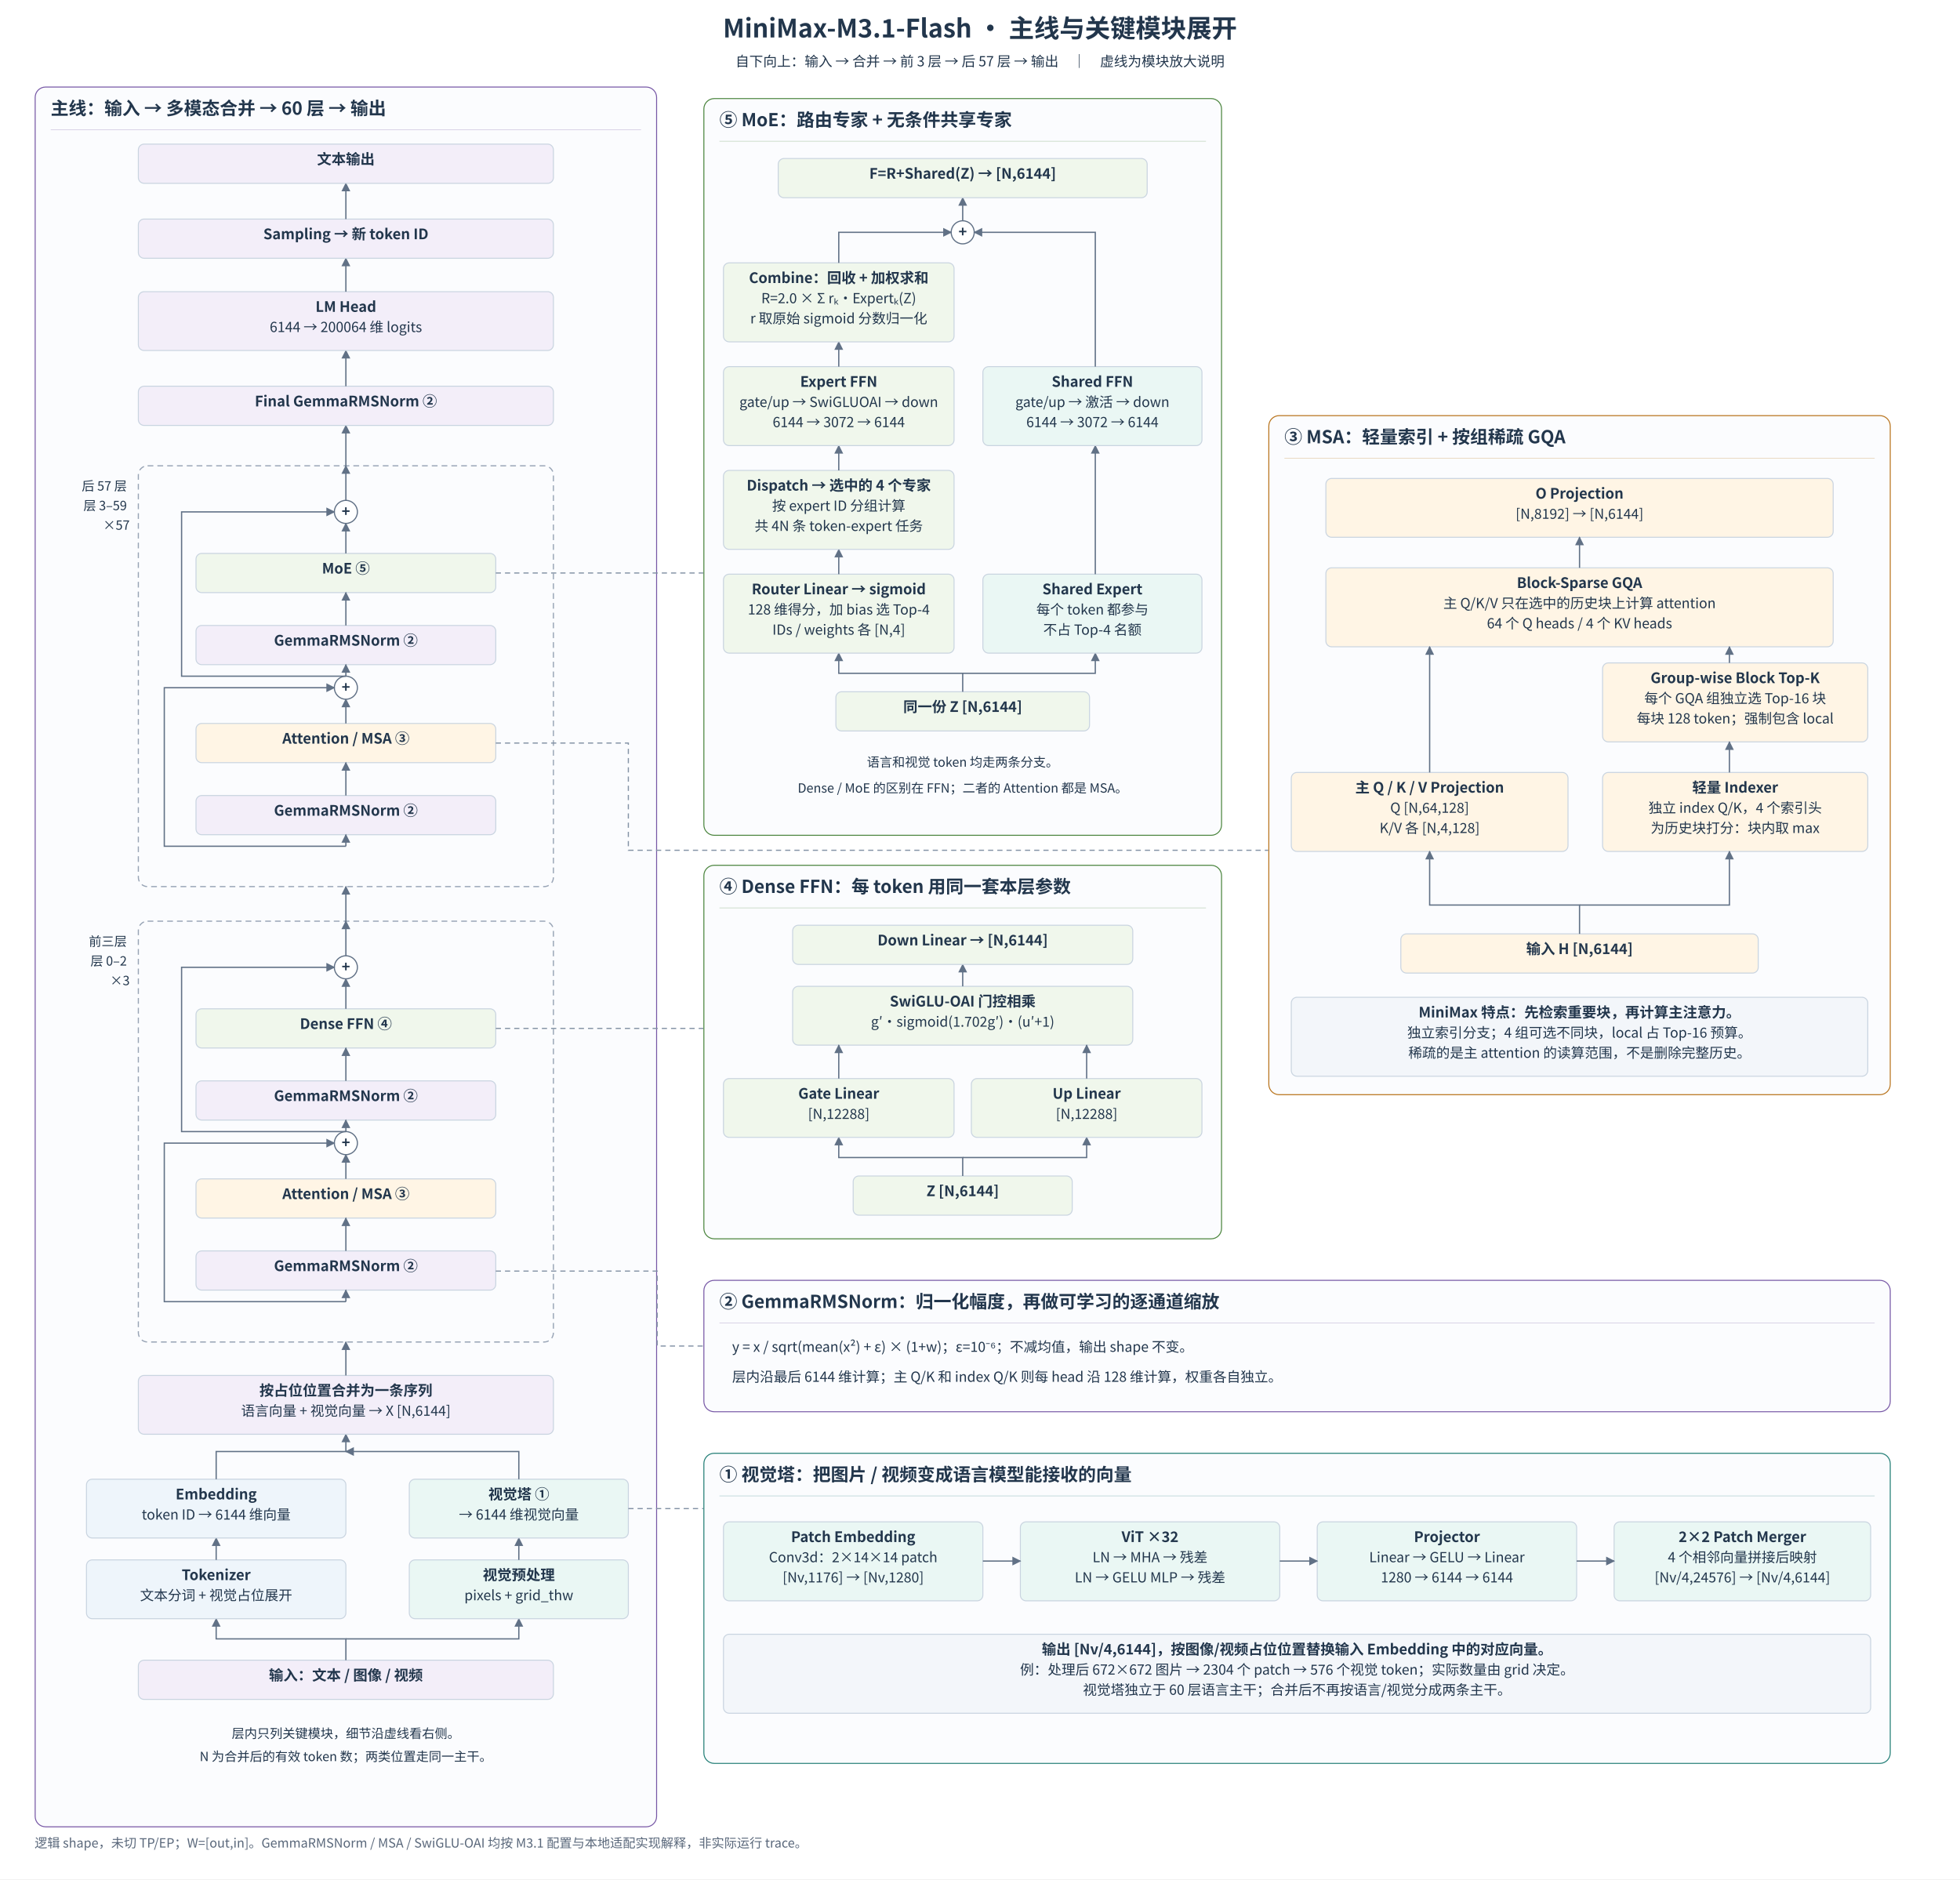
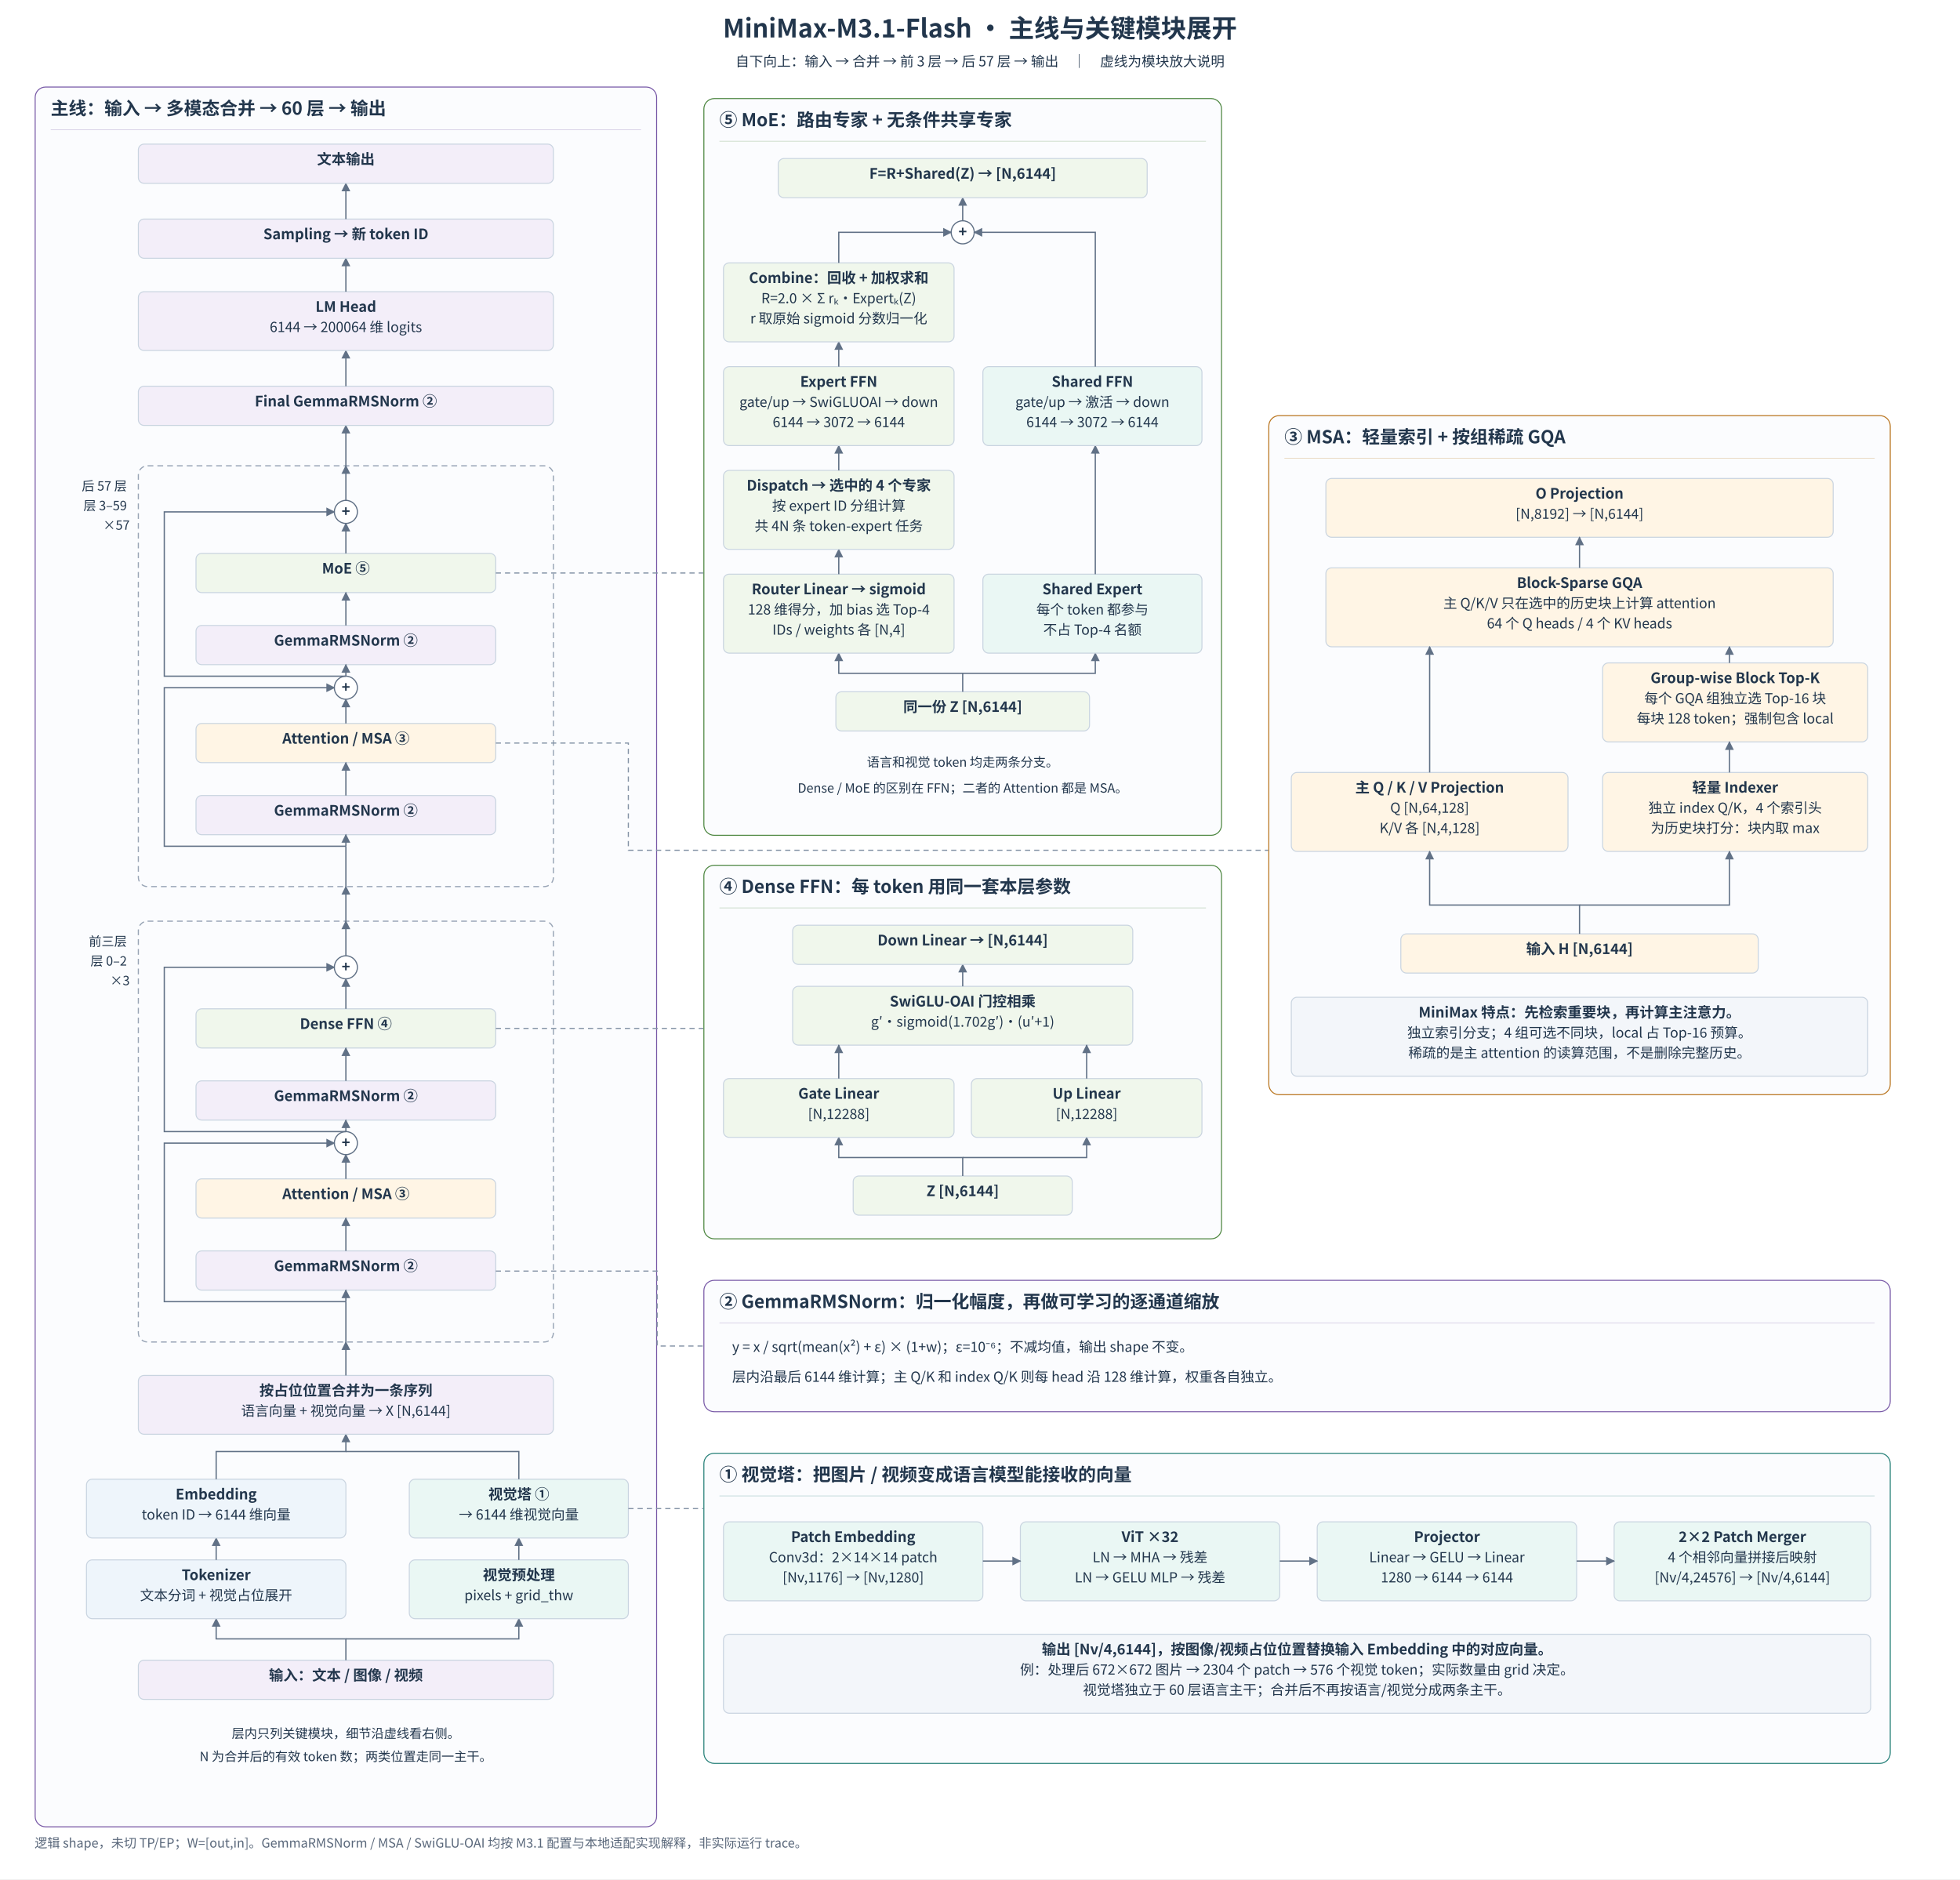
<svg xmlns="http://www.w3.org/2000/svg" width="3400" height="3260" viewBox="0 0 3400 3260">
  <rect width="3400" height="3260" fill="white" />
  <style>
text{font-family:'Microsoft YaHei','Noto Sans CJK SC',Arial,sans-serif;fill:#22364c}
.title{font-size:44px;font-weight:700}.head{font-size:31px;font-weight:700}
.node{font-size:25px;font-weight:600}.body{font-size:24px}.small{font-size:22px}
.weight{font-size:22px;fill:#59677a}.note{font-size:22px;fill:#59677a}
</style>
  <defs>
    <marker id="arrow" viewBox="0 0 10 10" refX="9" refY="5" markerWidth="7" markerHeight="7" orient="auto-start-reverse">
      <path d="M0 0L10 5L0 10Z" fill="#617186" />
    </marker>
  </defs>
  <text x="1700" y="65" class="title" text-anchor="middle">MiniMax-M3.1-Flash · 主线与关键模块展开</text>
  <text x="1700" y="115" class="body" text-anchor="middle">自下向上：输入 → 合并 → 前 3 层 → 后 57 层 → 输出　｜　虚线为模块放大说明</text>
  <g transform="translate(60,150)">
    <rect x="1" y="1" width="1078" height="3018" rx="18" fill="#fbfcfe" stroke="#7758a6" stroke-width="1.7" />
    <text x="28" y="49" class="head" text-anchor="start">主线：输入 → 多模态合并 → 60 层 → 输出</text>
    <line x1="28" y1="75" x2="1052" y2="75" stroke="#7758a6" opacity=".35" />
    <rect x="180" y="2730.0" width="720" height="68" rx="10" fill="#f3eef9" stroke="#c9d4e0" stroke-width="1.7" />
    <text data-max-width="692" x="540.0" y="2765.0" class="node" text-anchor="middle">输入：文本 / 图像 / 视频</text>
    <polyline points="540.0,2730.0 540.0,2693.0 315.0,2693.0 315.0,2658.0" fill="none" stroke="#617186" stroke-width="2.2" marker-end="url(#arrow)" />
    <polyline points="540.0,2693.0 840.0,2693.0 840.0,2658.0" fill="none" stroke="#617186" stroke-width="2.2" marker-end="url(#arrow)" />
    <rect x="90" y="2556.0" width="450" height="102" rx="10" fill="#eef5fb" stroke="#c9d4e0" stroke-width="1.7" />
    <text data-max-width="422" x="315.0" y="2591.0" class="node" text-anchor="middle">Tokenizer</text>
    <text data-max-width="422" x="315.0" y="2626.0" class="body" text-anchor="middle">文本分词 + 视觉占位展开</text>
    <rect x="650" y="2556.0" width="380" height="102" rx="10" fill="#eaf7f4" stroke="#c9d4e0" stroke-width="1.7" />
    <text data-max-width="352" x="840.0" y="2591.0" class="node" text-anchor="middle">视觉预处理</text>
    <text data-max-width="352" x="840.0" y="2626.0" class="body" text-anchor="middle">pixels + grid_thw</text>
    <polyline points="315.0,2556.0 315.0,2518.0" fill="none" stroke="#617186" stroke-width="2.2" marker-end="url(#arrow)" />
    <polyline points="840.0,2556.0 840.0,2518.0" fill="none" stroke="#617186" stroke-width="2.2" marker-end="url(#arrow)" />
    <rect x="90" y="2416.0" width="450" height="102" rx="10" fill="#eef5fb" stroke="#c9d4e0" stroke-width="1.7" />
    <text data-max-width="422" x="315.0" y="2451.0" class="node" text-anchor="middle">Embedding</text>
    <text data-max-width="422" x="315.0" y="2486.0" class="body" text-anchor="middle">token ID → 6144 维向量</text>
    <rect x="650" y="2416.0" width="380" height="102" rx="10" fill="#eaf7f4" stroke="#c9d4e0" stroke-width="1.7" />
    <text data-max-width="352" x="840.0" y="2451.0" class="node" text-anchor="middle">视觉塔 ①</text>
    <text data-max-width="352" x="840.0" y="2486.0" class="body" text-anchor="middle">→ 6144 维视觉向量</text>
    <polyline points="315.0,2416.0 315.0,2368.0 540.0,2368.0 540.0,2338.0" fill="none" stroke="#617186" stroke-width="2.2" marker-end="url(#arrow)" />
-     <polyline points="840.0,2416.0 840.0,2368.0 540.0,2368.0" fill="none" stroke="#617186" stroke-width="2.2" marker-end="url(#arrow)" />
+     <polyline points="840.0,2416.0 840.0,2368.0 540.0,2368.0" fill="none" stroke="#617186" stroke-width="2.2" />
    <rect x="180" y="2236.0" width="720" height="102" rx="10" fill="#f3eef9" stroke="#c9d4e0" stroke-width="1.7" />
    <text data-max-width="692" x="540.0" y="2271.0" class="node" text-anchor="middle">按占位位置合并为一条序列</text>
    <text data-max-width="692" x="540.0" y="2306.0" class="body" text-anchor="middle">语言向量 + 视觉向量 → X [N,6144]</text>
    <polyline points="540.0,2236.0 540.0,2178.0" fill="none" stroke="#617186" stroke-width="2.2" marker-end="url(#arrow)" />
    <rect x="180" y="1448.0" width="720" height="730" rx="16" fill="none" stroke="#98a4b5" stroke-width="2" stroke-dasharray="10 7" />
    <text x="165" y="1491.0" class="small" text-anchor="end">
      <tspan x="165" dy="0">前三层</tspan>
      <tspan x="165" dy="34">层 0–2</tspan>
      <tspan x="165" dy="34">×3</tspan>
    </text>
+     <polyline points="540.0,2178.0 540.0,2108.0" fill="none" stroke="#617186" stroke-width="2.2" />
    <rect x="280" y="2020.0" width="520" height="68" rx="10" fill="#f3eef9" stroke="#c9d4e0" stroke-width="1.7" />
    <text data-max-width="492" x="540.0" y="2055.0" class="node" text-anchor="middle">GemmaRMSNorm ②</text>
    <rect x="280" y="1895.0" width="520" height="68" rx="10" fill="#fff5e5" stroke="#c9d4e0" stroke-width="1.7" />
    <text data-max-width="492" x="540.0" y="1930.0" class="node" text-anchor="middle">Attention / MSA ③</text>
    <rect x="280" y="1725.0" width="520" height="68" rx="10" fill="#f3eef9" stroke="#c9d4e0" stroke-width="1.7" />
    <text data-max-width="492" x="540.0" y="1760.0" class="node" text-anchor="middle">GemmaRMSNorm ②</text>
    <rect x="280" y="1600.0" width="520" height="68" rx="10" fill="#f0f7ec" stroke="#c9d4e0" stroke-width="1.7" />
    <text data-max-width="492" x="540.0" y="1635.0" class="node" text-anchor="middle">Dense FFN ④</text>
    <polyline points="540.0,2108.0 540.0,2088.0" fill="none" stroke="#617186" stroke-width="2.2" marker-end="url(#arrow)" />
    <polyline points="540.0,2020.0 540.0,1963.0" fill="none" stroke="#617186" stroke-width="2.2" marker-end="url(#arrow)" />
    <polyline points="540.0,1895.0 540.0,1853.0" fill="none" stroke="#617186" stroke-width="2.2" marker-end="url(#arrow)" />
    <polyline points="540.0,1813.0 540.0,1793.0" fill="none" stroke="#617186" stroke-width="2.2" marker-end="url(#arrow)" />
    <polyline points="540.0,1725.0 540.0,1668.0" fill="none" stroke="#617186" stroke-width="2.2" marker-end="url(#arrow)" />
    <polyline points="540.0,1600.0 540.0,1548.0" fill="none" stroke="#617186" stroke-width="2.2" marker-end="url(#arrow)" />
    <circle cx="540" cy="1833.0" r="20" fill="white" stroke="#617186" stroke-width="2" />
    <text x="540" y="1841.0" class="node" text-anchor="middle">+</text>
    <circle cx="540" cy="1528.0" r="20" fill="white" stroke="#617186" stroke-width="2" />
    <text x="540" y="1536.0" class="node" text-anchor="middle">+</text>
    <polyline points="540.0,2108.0 225.0,2108.0 225.0,1833.0 520.0,1833.0" fill="none" stroke="#617186" stroke-width="2.2" marker-end="url(#arrow)" />
-     <polyline points="540.0,1813.0 255.0,1813.0 255.0,1528.0 520.0,1528.0" fill="none" stroke="#617186" stroke-width="2.2" marker-end="url(#arrow)" />
+     <polyline points="540.0,1813.0 225.0,1813.0 225.0,1528.0 520.0,1528.0" fill="none" stroke="#617186" stroke-width="2.2" marker-end="url(#arrow)" />
    <polyline points="540.0,1508.0 540.0,1448.0" fill="none" stroke="#617186" stroke-width="2.2" marker-end="url(#arrow)" />
    <polyline points="540.0,1448.0 540.0,1388.0" fill="none" stroke="#617186" stroke-width="2.2" marker-end="url(#arrow)" />
    <rect x="180" y="658.0" width="720" height="730" rx="16" fill="none" stroke="#98a4b5" stroke-width="2" stroke-dasharray="10 7" />
    <text x="165" y="701.0" class="small" text-anchor="end">
      <tspan x="165" dy="0">后 57 层</tspan>
      <tspan x="165" dy="34">层 3–59</tspan>
      <tspan x="165" dy="34">×57</tspan>
    </text>
+     <polyline points="540.0,1388.0 540.0,1318.0" fill="none" stroke="#617186" stroke-width="2.2" />
    <rect x="280" y="1230.0" width="520" height="68" rx="10" fill="#f3eef9" stroke="#c9d4e0" stroke-width="1.7" />
    <text data-max-width="492" x="540.0" y="1265.0" class="node" text-anchor="middle">GemmaRMSNorm ②</text>
    <rect x="280" y="1105.0" width="520" height="68" rx="10" fill="#fff5e5" stroke="#c9d4e0" stroke-width="1.7" />
    <text data-max-width="492" x="540.0" y="1140.0" class="node" text-anchor="middle">Attention / MSA ③</text>
    <rect x="280" y="935.0" width="520" height="68" rx="10" fill="#f3eef9" stroke="#c9d4e0" stroke-width="1.7" />
    <text data-max-width="492" x="540.0" y="970.0" class="node" text-anchor="middle">GemmaRMSNorm ②</text>
    <rect x="280" y="810.0" width="520" height="68" rx="10" fill="#f0f7ec" stroke="#c9d4e0" stroke-width="1.7" />
    <text data-max-width="492" x="540.0" y="845.0" class="node" text-anchor="middle">MoE ⑤</text>
    <polyline points="540.0,1318.0 540.0,1298.0" fill="none" stroke="#617186" stroke-width="2.2" marker-end="url(#arrow)" />
    <polyline points="540.0,1230.0 540.0,1173.0" fill="none" stroke="#617186" stroke-width="2.2" marker-end="url(#arrow)" />
    <polyline points="540.0,1105.0 540.0,1063.0" fill="none" stroke="#617186" stroke-width="2.2" marker-end="url(#arrow)" />
    <polyline points="540.0,1023.0 540.0,1003.0" fill="none" stroke="#617186" stroke-width="2.2" marker-end="url(#arrow)" />
    <polyline points="540.0,935.0 540.0,878.0" fill="none" stroke="#617186" stroke-width="2.2" marker-end="url(#arrow)" />
    <polyline points="540.0,810.0 540.0,758.0" fill="none" stroke="#617186" stroke-width="2.2" marker-end="url(#arrow)" />
    <circle cx="540" cy="1043.0" r="20" fill="white" stroke="#617186" stroke-width="2" />
    <text x="540" y="1051.0" class="node" text-anchor="middle">+</text>
    <circle cx="540" cy="738.0" r="20" fill="white" stroke="#617186" stroke-width="2" />
    <text x="540" y="746.0" class="node" text-anchor="middle">+</text>
    <polyline points="540.0,1318.0 225.0,1318.0 225.0,1043.0 520.0,1043.0" fill="none" stroke="#617186" stroke-width="2.2" marker-end="url(#arrow)" />
-     <polyline points="540.0,1023.0 255.0,1023.0 255.0,738.0 520.0,738.0" fill="none" stroke="#617186" stroke-width="2.2" marker-end="url(#arrow)" />
+     <polyline points="540.0,1023.0 225.0,1023.0 225.0,738.0 520.0,738.0" fill="none" stroke="#617186" stroke-width="2.2" marker-end="url(#arrow)" />
    <polyline points="540.0,718.0 540.0,658.0" fill="none" stroke="#617186" stroke-width="2.2" marker-end="url(#arrow)" />
    <polyline points="540.0,658.0 540.0,588.0" fill="none" stroke="#617186" stroke-width="2.2" marker-end="url(#arrow)" />
    <rect x="180" y="520.0" width="720" height="68" rx="10" fill="#f3eef9" stroke="#c9d4e0" stroke-width="1.7" />
    <text data-max-width="692" x="540.0" y="555.0" class="node" text-anchor="middle">Final GemmaRMSNorm ②</text>
    <polyline points="540.0,520.0 540.0,458.0" fill="none" stroke="#617186" stroke-width="2.2" marker-end="url(#arrow)" />
    <rect x="180" y="356.0" width="720" height="102" rx="10" fill="#f3eef9" stroke="#c9d4e0" stroke-width="1.7" />
    <text data-max-width="692" x="540.0" y="391.0" class="node" text-anchor="middle">LM Head</text>
    <text data-max-width="692" x="540.0" y="426.0" class="body" text-anchor="middle">6144 → 200064 维 logits</text>
    <polyline points="540.0,356.0 540.0,298.0" fill="none" stroke="#617186" stroke-width="2.2" marker-end="url(#arrow)" />
    <rect x="180" y="230.0" width="720" height="68" rx="10" fill="#f3eef9" stroke="#c9d4e0" stroke-width="1.7" />
    <text data-max-width="692" x="540.0" y="265.0" class="node" text-anchor="middle">Sampling → 新 token ID</text>
    <polyline points="540.0,230.0 540.0,168.0" fill="none" stroke="#617186" stroke-width="2.2" marker-end="url(#arrow)" />
    <rect x="180" y="100.0" width="720" height="68" rx="10" fill="#f3eef9" stroke="#c9d4e0" stroke-width="1.7" />
    <text data-max-width="692" x="540.0" y="135.0" class="node" text-anchor="middle">文本输出</text>
    <text x="540" y="2865" class="small" text-anchor="middle">层内只列关键模块，细节沿虚线看右侧。</text>
    <text x="540" y="2905" class="small" text-anchor="middle">N 为合并后的有效 token 数；两类位置走同一主干。</text>
  </g>
  <g transform="translate(1220,2520)">
    <rect x="1" y="1" width="2058" height="538" rx="18" fill="#fbfcfe" stroke="#237e76" stroke-width="1.7" />
    <text x="28" y="49" class="head" text-anchor="start">① 视觉塔：把图片 / 视频变成语言模型能接收的向量</text>
    <line x1="28" y1="75" x2="2032" y2="75" stroke="#237e76" opacity=".35" />
    <rect x="35" y="120" width="450" height="137" rx="10" fill="#eaf7f4" stroke="#c9d4e0" stroke-width="1.7" />
    <text data-max-width="422" x="260.0" y="155" class="node" text-anchor="middle">Patch Embedding</text>
    <text data-max-width="422" x="260.0" y="190" class="body" text-anchor="middle">Conv3d：2×14×14 patch</text>
    <text data-max-width="422" x="260.0" y="225" class="body" text-anchor="middle">[Nv,1176] → [Nv,1280]</text>
    <rect x="550" y="120" width="450" height="137" rx="10" fill="#eaf7f4" stroke="#c9d4e0" stroke-width="1.7" />
    <text data-max-width="422" x="775.0" y="155" class="node" text-anchor="middle">ViT ×32</text>
    <text data-max-width="422" x="775.0" y="190" class="body" text-anchor="middle">LN → MHA → 残差</text>
    <text data-max-width="422" x="775.0" y="225" class="body" text-anchor="middle">LN → GELU MLP → 残差</text>
    <rect x="1065" y="120" width="450" height="137" rx="10" fill="#eaf7f4" stroke="#c9d4e0" stroke-width="1.7" />
    <text data-max-width="422" x="1290.0" y="155" class="node" text-anchor="middle">Projector</text>
    <text data-max-width="422" x="1290.0" y="190" class="body" text-anchor="middle">Linear → GELU → Linear</text>
    <text data-max-width="422" x="1290.0" y="225" class="body" text-anchor="middle">1280 → 6144 → 6144</text>
    <rect x="1580" y="120" width="445" height="137" rx="10" fill="#eaf7f4" stroke="#c9d4e0" stroke-width="1.7" />
    <text data-max-width="417" x="1802.5" y="155" class="node" text-anchor="middle">2×2 Patch Merger</text>
    <text data-max-width="417" x="1802.5" y="190" class="body" text-anchor="middle">4 个相邻向量拼接后映射</text>
    <text data-max-width="417" x="1802.5" y="225" class="body" text-anchor="middle">[Nv/4,24576] → [Nv/4,6144]</text>
    <polyline points="485,188 550,188" fill="none" stroke="#617186" stroke-width="2.2" marker-end="url(#arrow)" />
    <polyline points="1000,188 1065,188" fill="none" stroke="#617186" stroke-width="2.2" marker-end="url(#arrow)" />
    <polyline points="1515,188 1580,188" fill="none" stroke="#617186" stroke-width="2.2" marker-end="url(#arrow)" />
    <rect x="35" y="315" width="1990" height="137" rx="10" fill="#f3f6fa" stroke="#c9d4e0" stroke-width="1.7" />
    <text data-max-width="1962" x="1030.0" y="350" class="node" text-anchor="middle">输出 [Nv/4,6144]，按图像/视频占位位置替换输入 Embedding 中的对应向量。</text>
    <text data-max-width="1962" x="1030.0" y="385" class="body" text-anchor="middle">例：处理后 672×672 图片 → 2304 个 patch → 576 个视觉 token；实际数量由 grid 决定。</text>
    <text data-max-width="1962" x="1030.0" y="420" class="body" text-anchor="middle">视觉塔独立于 60 层语言主干；合并后不再按语言/视觉分成两条主干。</text>
  </g>
  <g transform="translate(1220,2220)">
    <rect x="1" y="1" width="2058" height="228" rx="18" fill="#fbfcfe" stroke="#7758a6" stroke-width="1.7" />
    <text x="28" y="49" class="head" text-anchor="start">② GemmaRMSNorm：归一化幅度，再做可学习的逐通道缩放</text>
    <line x1="28" y1="75" x2="2032" y2="75" stroke="#7758a6" opacity=".35" />
    <text x="50" y="125" class="body" text-anchor="start">y = x / sqrt(mean(x²) + ε) × (1+w)；ε=10⁻⁶；不减均值，输出 shape 不变。</text>
    <text x="50" y="177" class="body" text-anchor="start">层内沿最后 6144 维计算；主 Q/K 和 index Q/K 则每 head 沿 128 维计算，权重各自独立。</text>
  </g>
  <g transform="translate(1220,1500)">
    <rect x="1" y="1" width="898" height="648" rx="18" fill="#fbfcfe" stroke="#4b853e" stroke-width="1.7" />
    <text x="28" y="49" class="head" text-anchor="start">④ Dense FFN：每 token 用同一套本层参数</text>
    <line x1="28" y1="75" x2="872" y2="75" stroke="#4b853e" opacity=".35" />
    <rect x="260" y="540.0" width="380" height="68" rx="10" fill="#f0f7ec" stroke="#c9d4e0" stroke-width="1.7" />
    <text data-max-width="352" x="450.0" y="575.0" class="node" text-anchor="middle">Z [N,6144]</text>
    <polyline points="450.0,540.0 450.0,508.0 235.0,508.0 235.0,473.0" fill="none" stroke="#617186" stroke-width="2.2" marker-end="url(#arrow)" />
    <polyline points="450.0,508.0 665.0,508.0 665.0,473.0" fill="none" stroke="#617186" stroke-width="2.2" marker-end="url(#arrow)" />
    <rect x="35" y="371.0" width="400" height="102" rx="10" fill="#f0f7ec" stroke="#c9d4e0" stroke-width="1.7" />
    <text data-max-width="372" x="235.0" y="406.0" class="node" text-anchor="middle">Gate Linear</text>
    <text data-max-width="372" x="235.0" y="441.0" class="body" text-anchor="middle">[N,12288]</text>
    <rect x="465" y="371.0" width="400" height="102" rx="10" fill="#f0f7ec" stroke="#c9d4e0" stroke-width="1.7" />
    <text data-max-width="372" x="665.0" y="406.0" class="node" text-anchor="middle">Up Linear</text>
    <text data-max-width="372" x="665.0" y="441.0" class="body" text-anchor="middle">[N,12288]</text>
    <rect x="155" y="211.0" width="590" height="102" rx="10" fill="#f0f7ec" stroke="#c9d4e0" stroke-width="1.7" />
    <text data-max-width="562" x="450.0" y="246.0" class="node" text-anchor="middle">SwiGLU-OAI 门控相乘</text>
    <text data-max-width="562" x="450.0" y="281.0" class="body" text-anchor="middle">g′·sigmoid(1.702g′)·(u′+1)</text>
    <polyline points="235.0,371.0 235.0,313.0" fill="none" stroke="#617186" stroke-width="2.2" marker-end="url(#arrow)" />
    <polyline points="665.0,371.0 665.0,313.0" fill="none" stroke="#617186" stroke-width="2.2" marker-end="url(#arrow)" />
    <polyline points="450.0,211.0 450.0,173.0" fill="none" stroke="#617186" stroke-width="2.2" marker-end="url(#arrow)" />
    <rect x="155" y="105.0" width="590" height="68" rx="10" fill="#f0f7ec" stroke="#c9d4e0" stroke-width="1.7" />
    <text data-max-width="562" x="450.0" y="140.0" class="node" text-anchor="middle">Down Linear → [N,6144]</text>
  </g>
  <g transform="translate(2200,720)">
    <rect x="1" y="1" width="1078" height="1178" rx="18" fill="#fbfcfe" stroke="#b9741d" stroke-width="1.7" />
    <text x="28" y="49" class="head" text-anchor="start">③ MSA：轻量索引 + 按组稀疏 GQA</text>
    <line x1="28" y1="75" x2="1052" y2="75" stroke="#b9741d" opacity=".35" />
    <rect x="100" y="110" width="880" height="102" rx="10" fill="#fff5e5" stroke="#c9d4e0" stroke-width="1.7" />
    <text data-max-width="852" x="540.0" y="145" class="node" text-anchor="middle">O Projection</text>
    <text data-max-width="852" x="540.0" y="180" class="body" text-anchor="middle">[N,8192] → [N,6144]</text>
    <rect x="100" y="265" width="880" height="137" rx="10" fill="#fff5e5" stroke="#c9d4e0" stroke-width="1.7" />
    <text data-max-width="852" x="540.0" y="300" class="node" text-anchor="middle">Block-Sparse GQA</text>
    <text data-max-width="852" x="540.0" y="335" class="body" text-anchor="middle">主 Q/K/V 只在选中的历史块上计算 attention</text>
    <text data-max-width="852" x="540.0" y="370" class="body" text-anchor="middle">64 个 Q heads / 4 个 KV heads</text>
    <polyline points="540,265 540,212" fill="none" stroke="#617186" stroke-width="2.2" marker-end="url(#arrow)" />
    <rect x="40" y="620" width="480" height="137" rx="10" fill="#fff5e5" stroke="#c9d4e0" stroke-width="1.7" />
    <text data-max-width="452" x="280.0" y="655" class="node" text-anchor="middle">主 Q / K / V Projection</text>
    <text data-max-width="452" x="280.0" y="690" class="body" text-anchor="middle">Q [N,64,128]</text>
    <text data-max-width="452" x="280.0" y="725" class="body" text-anchor="middle">K/V 各 [N,4,128]</text>
    <rect x="580" y="620" width="460" height="137" rx="10" fill="#fff5e5" stroke="#c9d4e0" stroke-width="1.7" />
    <text data-max-width="432" x="810.0" y="655" class="node" text-anchor="middle">轻量 Indexer</text>
    <text data-max-width="432" x="810.0" y="690" class="body" text-anchor="middle">独立 index Q/K，4 个索引头</text>
    <text data-max-width="432" x="810.0" y="725" class="body" text-anchor="middle">为历史块打分：块内取 max</text>
    <rect x="580" y="430" width="460" height="137" rx="10" fill="#fff5e5" stroke="#c9d4e0" stroke-width="1.7" />
    <text data-max-width="432" x="810.0" y="465" class="node" text-anchor="middle">Group-wise Block Top-K</text>
    <text data-max-width="432" x="810.0" y="500" class="body" text-anchor="middle">每个 GQA 组独立选 Top-16 块</text>
    <text data-max-width="432" x="810.0" y="535" class="body" text-anchor="middle">每块 128 token；强制包含 local</text>
    <polyline points="800,620 800,567" fill="none" stroke="#617186" stroke-width="2.2" marker-end="url(#arrow)" />
    <polyline points="800,430 800,402" fill="none" stroke="#617186" stroke-width="2.2" marker-end="url(#arrow)" />
    <polyline points="280,620 280,402" fill="none" stroke="#617186" stroke-width="2.2" marker-end="url(#arrow)" />
    <rect x="230" y="900" width="620" height="68" rx="10" fill="#fff5e5" stroke="#c9d4e0" stroke-width="1.7" />
    <text data-max-width="592" x="540.0" y="935" class="node" text-anchor="middle">输入 H [N,6144]</text>
    <polyline points="540,900 540,850 280,850 280,757" fill="none" stroke="#617186" stroke-width="2.2" marker-end="url(#arrow)" />
    <polyline points="540,850 800,850 800,757" fill="none" stroke="#617186" stroke-width="2.2" marker-end="url(#arrow)" />
    <rect x="40" y="1010" width="1000" height="137" rx="10" fill="#f3f6fa" stroke="#c9d4e0" stroke-width="1.7" />
    <text data-max-width="972" x="540.0" y="1045" class="node" text-anchor="middle">MiniMax 特点：先检索重要块，再计算主注意力。</text>
    <text data-max-width="972" x="540.0" y="1080" class="body" text-anchor="middle">独立索引分支；4 组可选不同块，local 占 Top-16 预算。</text>
    <text data-max-width="972" x="540.0" y="1115" class="body" text-anchor="middle">稀疏的是主 attention 的读算范围，不是删除完整历史。</text>
  </g>
  <g transform="translate(1220,170)">
    <rect x="1" y="1" width="898" height="1278" rx="18" fill="#fbfcfe" stroke="#4b853e" stroke-width="1.7" />
    <text x="28" y="49" class="head" text-anchor="start">⑤ MoE：路由专家 + 无条件共享专家</text>
    <line x1="28" y1="75" x2="872" y2="75" stroke="#4b853e" opacity=".35" />
    <rect x="230" y="1030.0" width="440" height="68" rx="10" fill="#f0f7ec" stroke="#c9d4e0" stroke-width="1.7" />
    <text data-max-width="412" x="450.0" y="1065.0" class="node" text-anchor="middle">同一份 Z [N,6144]</text>
    <polyline points="450.0,1030.0 450.0,998.0 235.0,998.0 235.0,963.0" fill="none" stroke="#617186" stroke-width="2.2" marker-end="url(#arrow)" />
    <polyline points="450.0,998.0 680.0,998.0 680.0,963.0" fill="none" stroke="#617186" stroke-width="2.2" marker-end="url(#arrow)" />
    <rect x="35" y="826.0" width="400" height="137" rx="10" fill="#f0f7ec" stroke="#c9d4e0" stroke-width="1.7" />
    <text data-max-width="372" x="235.0" y="861.0" class="node" text-anchor="middle">Router Linear → sigmoid</text>
    <text data-max-width="372" x="235.0" y="896.0" class="body" text-anchor="middle">128 维得分，加 bias 选 Top-4</text>
    <text data-max-width="372" x="235.0" y="931.0" class="body" text-anchor="middle">IDs / weights 各 [N,4]</text>
    <rect x="485" y="826.0" width="380" height="137" rx="10" fill="#eaf7f4" stroke="#c9d4e0" stroke-width="1.7" />
    <text data-max-width="352" x="675.0" y="861.0" class="node" text-anchor="middle">Shared Expert</text>
    <text data-max-width="352" x="675.0" y="896.0" class="body" text-anchor="middle">每个 token 都参与</text>
    <text data-max-width="352" x="675.0" y="931.0" class="body" text-anchor="middle">不占 Top-4 名额</text>
    <polyline points="235.0,826.0 235.0,783.0" fill="none" stroke="#617186" stroke-width="2.2" marker-end="url(#arrow)" />
    <rect x="35" y="646.0" width="400" height="137" rx="10" fill="#f0f7ec" stroke="#c9d4e0" stroke-width="1.7" />
    <text data-max-width="372" x="235.0" y="681.0" class="node" text-anchor="middle">Dispatch → 选中的 4 个专家</text>
    <text data-max-width="372" x="235.0" y="716.0" class="body" text-anchor="middle">按 expert ID 分组计算</text>
    <text data-max-width="372" x="235.0" y="751.0" class="body" text-anchor="middle">共 4N 条 token-expert 任务</text>
    <polyline points="235.0,646.0 235.0,603.0" fill="none" stroke="#617186" stroke-width="2.2" marker-end="url(#arrow)" />
    <rect x="35" y="466.0" width="400" height="137" rx="10" fill="#f0f7ec" stroke="#c9d4e0" stroke-width="1.7" />
    <text data-max-width="372" x="235.0" y="501.0" class="node" text-anchor="middle">Expert FFN</text>
    <text data-max-width="372" x="235.0" y="536.0" class="body" text-anchor="middle">gate/up → SwiGLUOAI → down</text>
    <text data-max-width="372" x="235.0" y="571.0" class="body" text-anchor="middle">6144 → 3072 → 6144</text>
    <polyline points="680.0,826.0 680.0,603.0" fill="none" stroke="#617186" stroke-width="2.2" marker-end="url(#arrow)" />
    <rect x="485" y="466.0" width="380" height="137" rx="10" fill="#eaf7f4" stroke="#c9d4e0" stroke-width="1.7" />
    <text data-max-width="352" x="675.0" y="501.0" class="node" text-anchor="middle">Shared FFN</text>
    <text data-max-width="352" x="675.0" y="536.0" class="body" text-anchor="middle">gate/up → 激活 → down</text>
    <text data-max-width="352" x="675.0" y="571.0" class="body" text-anchor="middle">6144 → 3072 → 6144</text>
    <polyline points="235.0,466.0 235.0,423.0" fill="none" stroke="#617186" stroke-width="2.2" marker-end="url(#arrow)" />
    <rect x="35" y="286.0" width="400" height="137" rx="10" fill="#f0f7ec" stroke="#c9d4e0" stroke-width="1.7" />
    <text data-max-width="372" x="235.0" y="321.0" class="node" text-anchor="middle">Combine：回收 + 加权求和</text>
    <text data-max-width="372" x="235.0" y="356.0" class="body" text-anchor="middle">R=2.0 × Σ rₖ·Expertₖ(Z)</text>
    <text data-max-width="372" x="235.0" y="391.0" class="body" text-anchor="middle">r 取原始 sigmoid 分数归一化</text>
    <circle cx="450" cy="233.0" r="20" fill="white" stroke="#617186" stroke-width="2" />
    <text x="450" y="241.0" class="node" text-anchor="middle">+</text>
    <polyline points="235.0,286.0 235.0,233.0 430.0,233.0" fill="none" stroke="#617186" stroke-width="2.2" marker-end="url(#arrow)" />
    <polyline points="680.0,466.0 680.0,233.0 470.0,233.0" fill="none" stroke="#617186" stroke-width="2.2" marker-end="url(#arrow)" />
    <polyline points="450.0,213.0 450.0,173.0" fill="none" stroke="#617186" stroke-width="2.2" marker-end="url(#arrow)" />
    <rect x="130" y="105.0" width="640" height="68" rx="10" fill="#f0f7ec" stroke="#c9d4e0" stroke-width="1.7" />
    <text data-max-width="612" x="450.0" y="140.0" class="node" text-anchor="middle">F=R+Shared(Z) → [N,6144]</text>
    <text x="450" y="1160" class="small" text-anchor="middle">语言和视觉 token 均走两条分支。</text>
    <text x="450" y="1205" class="small" text-anchor="middle">Dense / MoE 的区别在 FFN；二者的 Attention 都是 MSA。</text>
  </g>
  <polyline points="1090,2617 1220,2617" fill="none" stroke="#8392a5" stroke-width="2" stroke-dasharray="9 7" />
  <polyline points="860,2205 1140,2205 1140,2335 1220,2335" fill="none" stroke="#8392a5" stroke-width="2" stroke-dasharray="9 7" />
  <polyline points="860,1289 1090,1289 1090,1475 2200,1475" fill="none" stroke="#8392a5" stroke-width="2" stroke-dasharray="9 7" />
  <polyline points="860,1784 1220,1784" fill="none" stroke="#8392a5" stroke-width="2" stroke-dasharray="9 7" />
  <polyline points="860,994 1220,994" fill="none" stroke="#8392a5" stroke-width="2" stroke-dasharray="9 7" />
  <text x="60" y="3205" class="note">逻辑 shape，未切 TP/EP；W=[out,in]。GemmaRMSNorm / MSA / SwiGLU-OAI 均按 M3.1 配置与本地适配实现解释，非实际运行 trace。</text>
</svg>
